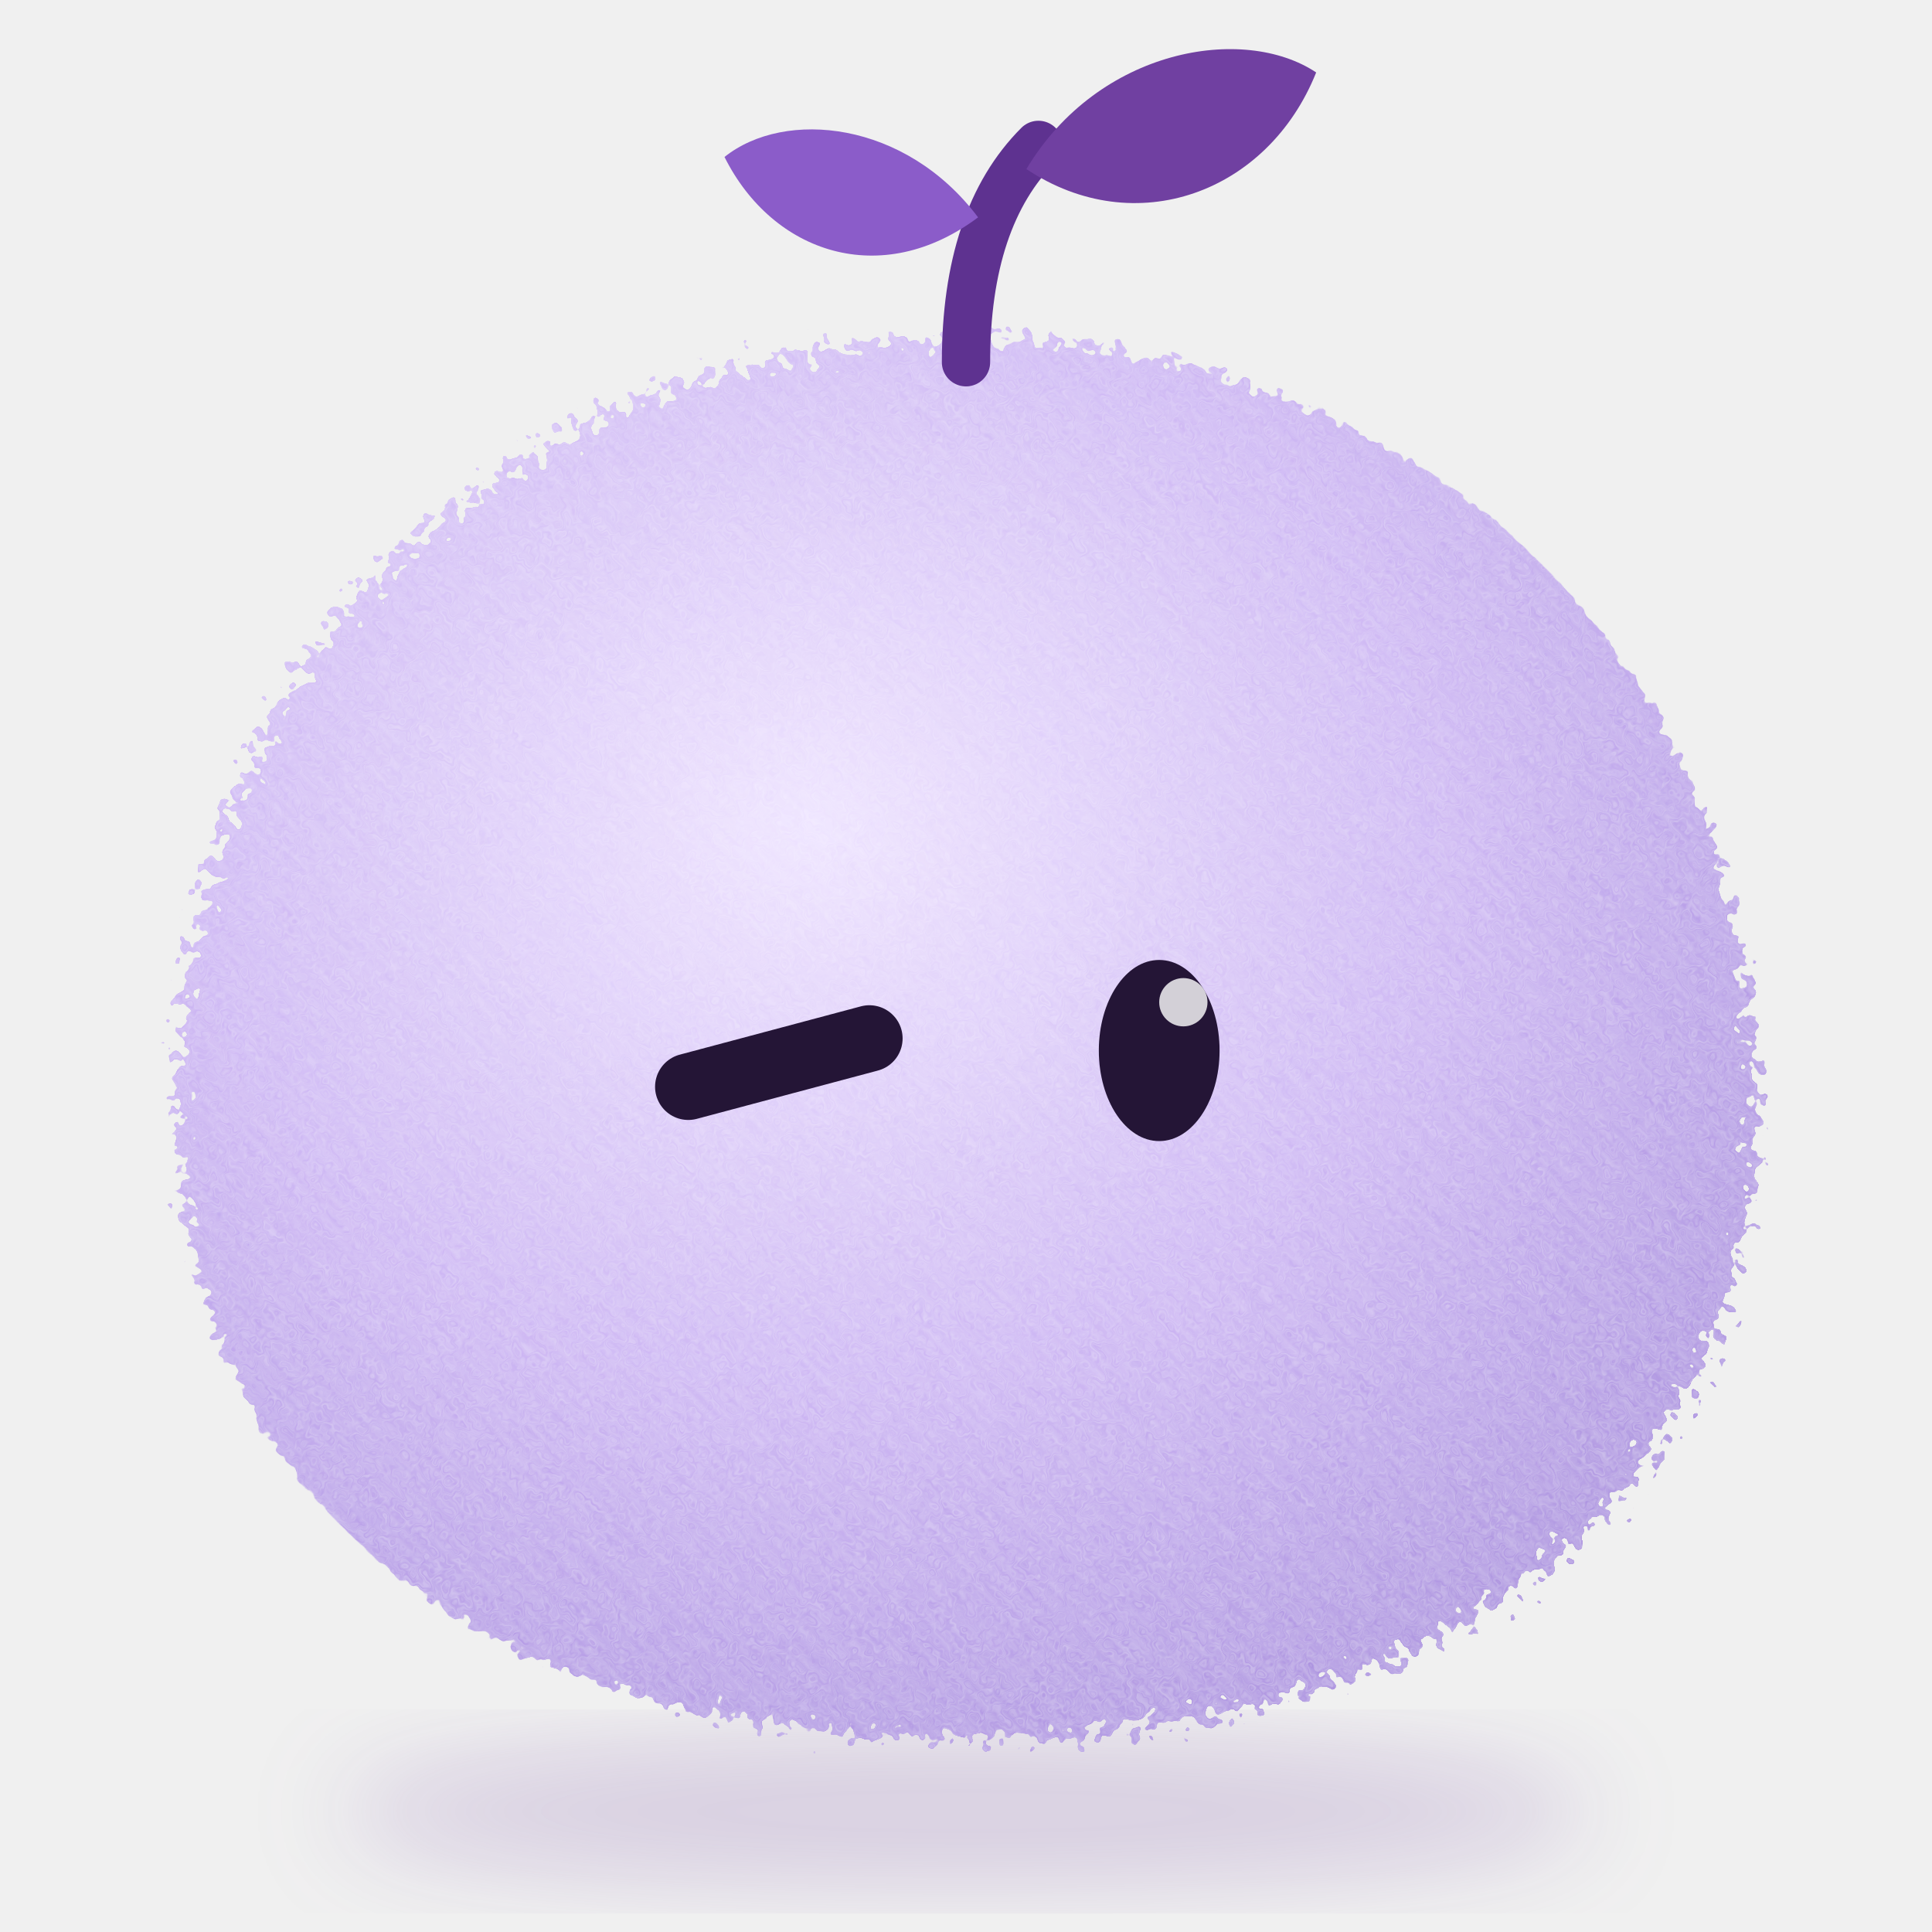
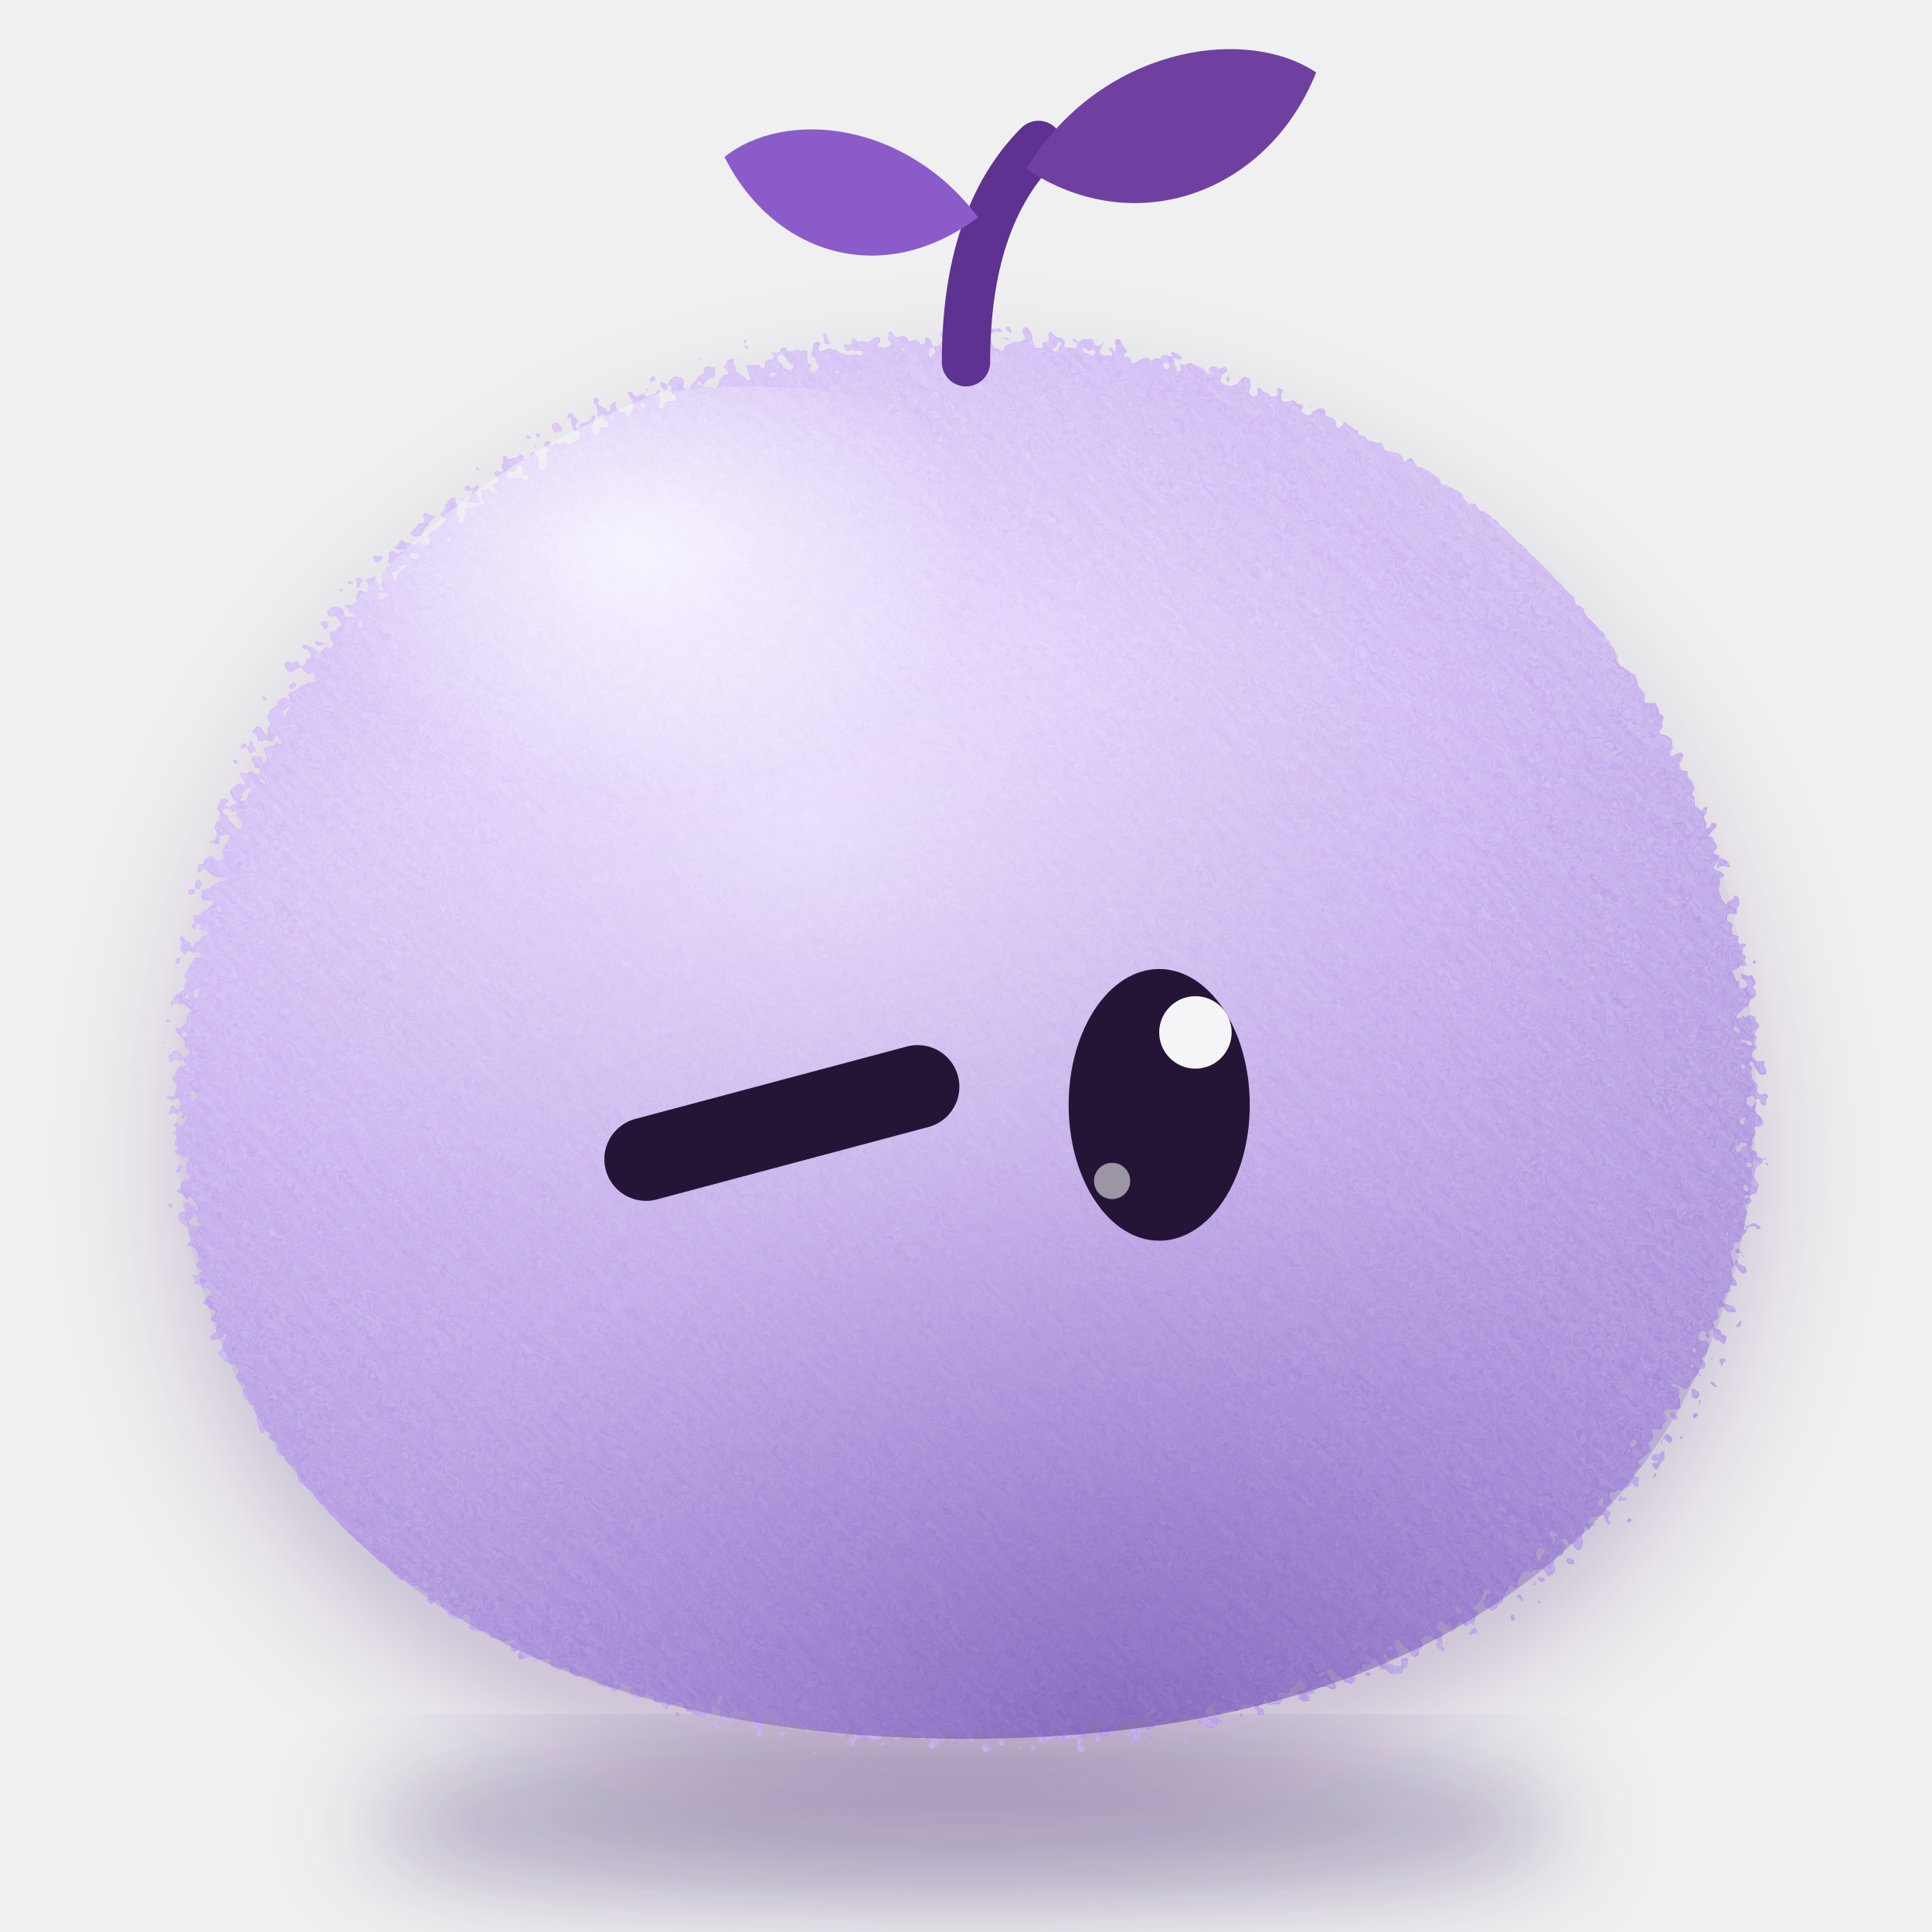
<svg xmlns="http://www.w3.org/2000/svg" viewBox="20 10 160 160">
  <defs>
    <radialGradient id="g" cx="40%" cy="35%" r="75%">
      <stop offset="0" stop-color="#EDE2FF" />
      <stop offset=".55" stop-color="#C9B0F2" />
      <stop offset="1" stop-color="#A285DB" />
    </radialGradient>
    <filter id="fur" x="-10%" y="-10%" width="120%" height="120%">
      <feTurbulence type="fractalNoise" baseFrequency=".9" numOctaves="2" seed="3" />
      <feDisplacementMap in="SourceGraphic" scale="5" />
    </filter>
    <filter id="tex">
      <feTurbulence type="fractalNoise" baseFrequency="1.6" numOctaves="2" seed="7" result="n" />
      <feColorMatrix in="n" type="matrix" values="0 0 0 0 1  0 0 0 0 1  0 0 0 0 1  0 0 0 .35 0" result="w" />
      <feComposite in="w" in2="SourceGraphic" operator="in" result="wi" />
      <feMerge>
        <feMergeNode in="SourceGraphic" />
        <feMergeNode in="wi" />
      </feMerge>
    </filter>
    <filter id="sh">
      <feGaussianBlur stdDeviation="4" />
    </filter>
+     <radialGradient id="hi" cx="36%" cy="28%" r="42%">
+       <stop offset="0" stop-color="#fff" stop-opacity=".75" />
+       <stop offset="1" stop-color="#fff" stop-opacity="0" />
+     </radialGradient>
+     <radialGradient id="lo" cx="58%" cy="96%" r="70%">
+       <stop offset="0" stop-color="#5B3A9E" stop-opacity=".55" />
+       <stop offset=".55" stop-color="#6E4BB3" stop-opacity=".18" />
+       <stop offset="1" stop-color="#6E4BB3" stop-opacity="0" />
+     </radialGradient>
+     <linearGradient id="rim" x1="1" y1=".2" x2=".6" y2=".6">
+       <stop offset="0" stop-color="#fff" stop-opacity=".45" />
+       <stop offset=".35" stop-color="#fff" stop-opacity="0" />
+     </linearGradient>
+     <clipPath id="bc">
+       <path d="M100 38c30 0 58 18 64 50 7 34-12 66-64 66S29 122 36 88c6-32 34-50 64-50z" />
+     </clipPath>
+     <filter id="ds" x="-20%" y="-20%" width="140%" height="150%">
+       <feDropShadow dx="0" dy="5" stdDeviation="5" flood-color="#2E1660" flood-opacity=".22" />
+     </filter>
  </defs>
-   <ellipse cx="100" cy="160" rx="52" ry="7" fill="#7040A1" opacity=".18" filter="url(#sh)" />
-   <g filter="url(#fur)">
-     <path d="M100 38c30 0 58 18 64 50 7 34-12 66-64 66S29 122 36 88c6-32 34-50 64-50z" fill="url(#g)" filter="url(#tex)" />
+   <ellipse cx="100" cy="161" rx="50" ry="7.5" fill="#3B1F6B" opacity=".32" filter="url(#sh)" />
+   <g filter="url(#ds)">
+     <g filter="url(#fur)">
+       <path d="M100 38c30 0 58 18 64 50 7 34-12 66-64 66S29 122 36 88c6-32 34-50 64-50z" fill="url(#g)" filter="url(#tex)" />
+     </g>
+   </g>
+   <g clip-path="url(#bc)">
+     <rect x="20" y="30" width="160" height="130" fill="url(#lo)" />
+     <rect x="20" y="30" width="160" height="130" fill="url(#rim)" />
+     <ellipse cx="82" cy="66" rx="34" ry="24" fill="url(#hi)" />
  </g>
  <path d="M100 40c0-8 2-14 6-18" stroke="#5E3290" stroke-width="4" fill="none" stroke-linecap="round" />
  <path d="M105 24c6-10 18-12 24-8-4 10-15 14-24 8z" fill="#7040A1" />
  <path d="M101 28c-6-8-16-9-21-5 4 8 13 11 21 5z" fill="#8B5CC9" />
-   <path d="M77 100 L92 96" stroke="#241536" stroke-width="5.5" stroke-linecap="round" stroke-linejoin="round" fill="none" />
-   <ellipse cx="116" cy="97" rx="5" ry="7.5" fill="#241536" />
-   <circle cx="118" cy="93" r="2" fill="#fff" opacity=".8" />
+   <g transform="translate(84 103) scale(1.5) translate(-84 -98)">
+     <path d="M77 100 L92 96" stroke="#241536" stroke-width="4.6" stroke-linecap="round" stroke-linejoin="round" fill="none" />
+   </g>
+   <g transform="translate(116 103) scale(1.5) translate(-116 -98)">
+     <ellipse cx="116" cy="97" rx="5" ry="7.5" fill="#241536" />
+     <circle cx="118" cy="93" r="2" fill="#fff" opacity=".95" />
+     <circle cx="113.4" cy="101.2" r="1" fill="#fff" opacity=".55" />
+   </g>
</svg>
